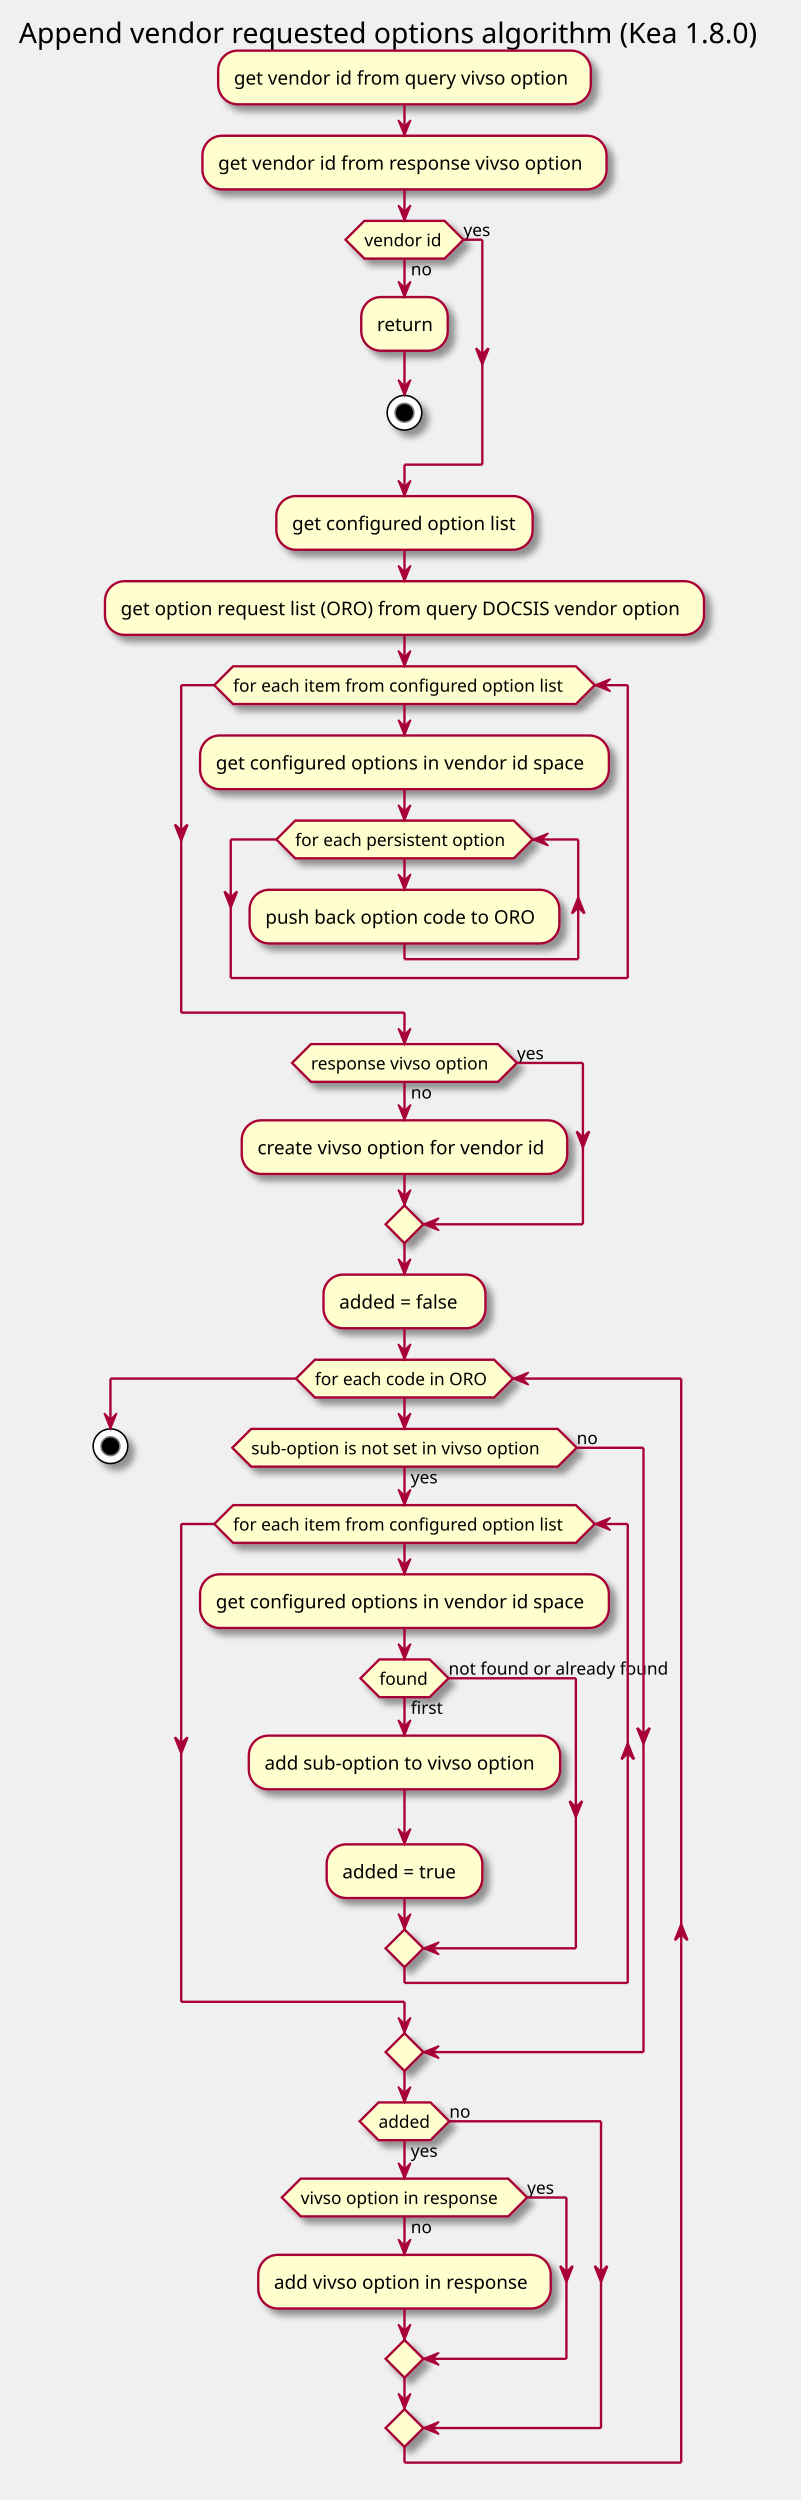
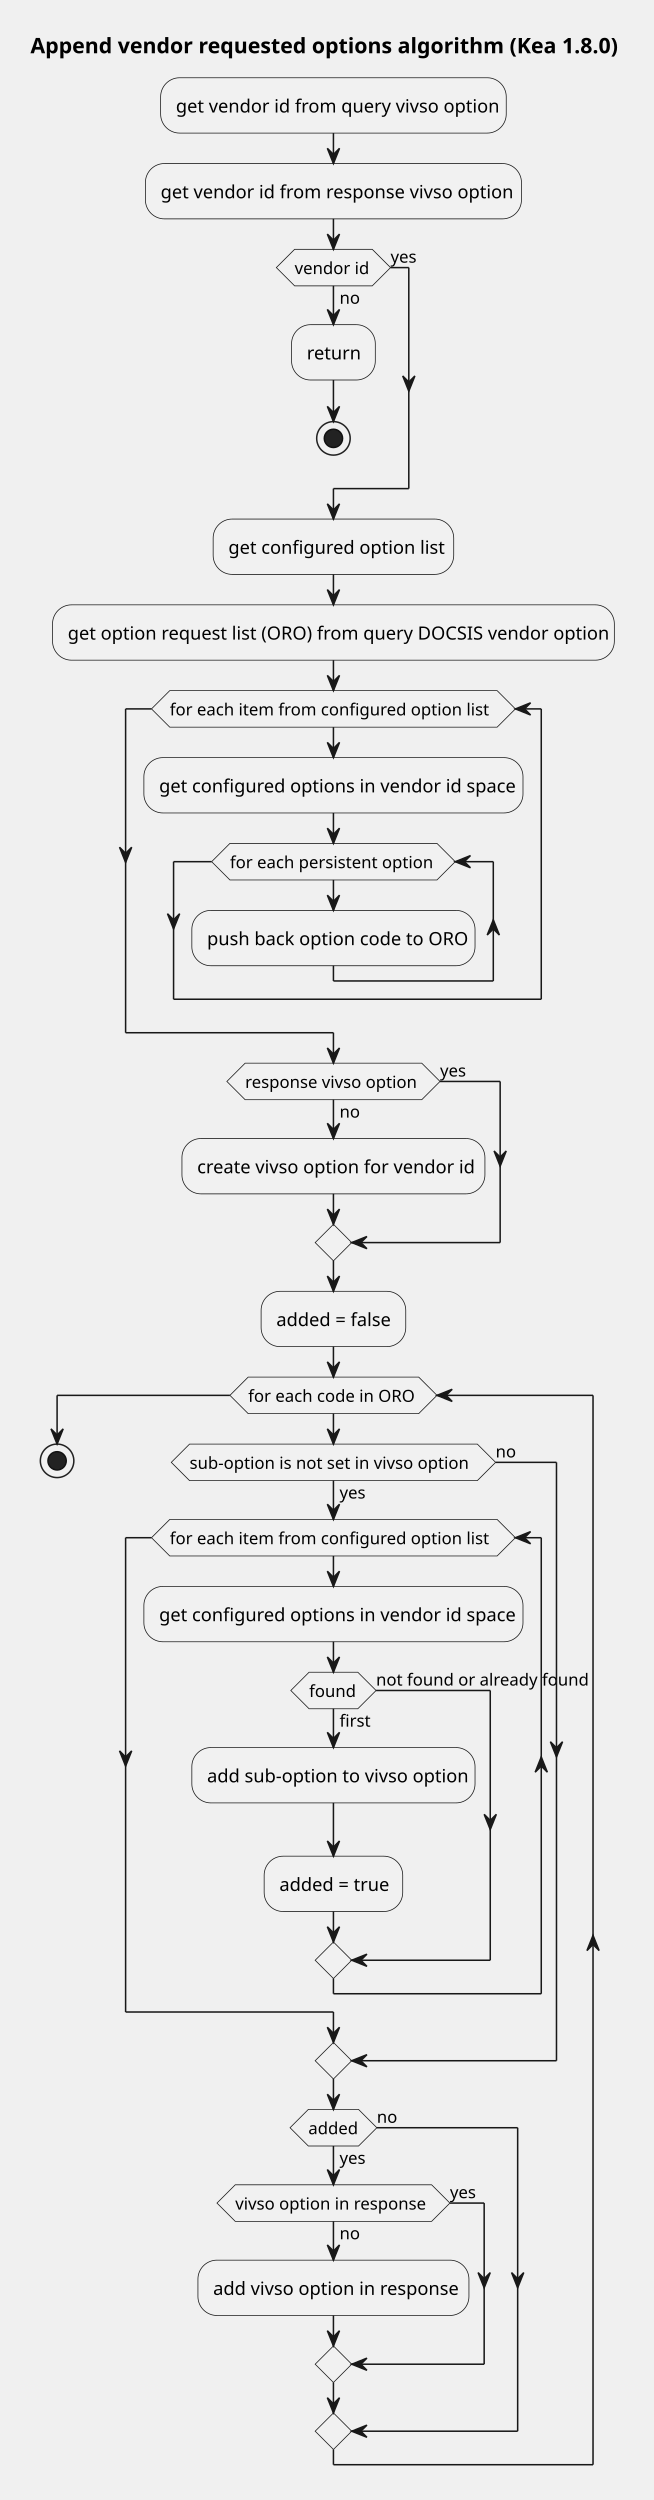
- <svg xmlns="http://www.w3.org/2000/svg" contentScriptType="application/ecmascript" contentStyleType="text/css" height="1590px" preserveAspectRatio="none" style="width:509px;height:1590px;" version="1.1" viewBox="0 0 509 1590" width="509px" zoomAndPan="magnify">
-   <defs>
-     <filter height="300%" id="f1fxs94y917cvd" width="300%" x="-1" y="-1">
-       <feGaussianBlur result="blurOut" stdDeviation="2.0" />
-       <feColorMatrix in="blurOut" result="blurOut2" type="matrix" values="0 0 0 0 0 0 0 0 0 0 0 0 0 0 0 0 0 0 .4 0" />
-       <feOffset dx="4.0" dy="4.0" in="blurOut2" result="blurOut3" />
-       <feBlend in="SourceGraphic" in2="blurOut3" mode="normal" />
-     </filter>
-   </defs>
+ <svg xmlns="http://www.w3.org/2000/svg" contentStyleType="text/css" height="1642px" preserveAspectRatio="none" style="width:429px;height:1642px;background:#FFFFFF;" version="1.1" viewBox="0 0 429 1642" width="429px" zoomAndPan="magnify">
+   <defs />
  <g>
-     <text fill="#000000" font-family="sans-serif" font-size="18" lengthAdjust="spacingAndGlyphs" textLength="485" x="12" y="27.402">Append vendor requested options algorithm (Kea 1.8.0)</text>
-     <rect fill="#FEFECE" filter="url(#f1fxs94y917cvd)" height="34.133" rx="12.5" ry="12.5" style="stroke: #A80036; stroke-width: 1.5;" width="237" x="138.75" y="32.199" />
-     <text fill="#000000" font-family="sans-serif" font-size="12" lengthAdjust="spacingAndGlyphs" textLength="217" x="148.75" y="53.801">get vendor id from query vivso option</text>
-     <rect fill="#FEFECE" filter="url(#f1fxs94y917cvd)" height="34.133" rx="12.5" ry="12.5" style="stroke: #A80036; stroke-width: 1.5;" width="257" x="128.75" y="86.332" />
-     <text fill="#000000" font-family="sans-serif" font-size="12" lengthAdjust="spacingAndGlyphs" textLength="237" x="138.75" y="107.934">get vendor id from response vivso option</text>
-     <rect fill="#FEFECE" filter="url(#f1fxs94y917cvd)" height="34.133" rx="12.5" ry="12.5" style="stroke: #A80036; stroke-width: 1.5;" width="55" x="229.75" y="188.942" />
-     <text fill="#000000" font-family="sans-serif" font-size="12" lengthAdjust="spacingAndGlyphs" textLength="35" x="239.75" y="210.544">return</text>
-     <ellipse cx="257.25" cy="262.509" fill="#FFFFFF" filter="url(#f1fxs94y917cvd)" rx="11" ry="11" style="stroke: #000000; stroke-width: 1.0;" />
-     <ellipse cx="257.25" cy="262.509" fill="#000000" rx="6" ry="6" style="stroke: #7F7F7F; stroke-width: 1.0;" />
-     <polygon fill="#FEFECE" filter="url(#f1fxs94y917cvd)" points="231.75,140.465,282.75,140.465,294.75,152.465,282.75,164.465,231.75,164.465,219.75,152.465,231.75,140.465" style="stroke: #A80036; stroke-width: 1.5;" />
-     <text fill="#000000" font-family="sans-serif" font-size="11" lengthAdjust="spacingAndGlyphs" textLength="14" x="261.25" y="175.1">no</text>
-     <text fill="#000000" font-family="sans-serif" font-size="11" lengthAdjust="spacingAndGlyphs" textLength="51" x="231.75" y="156.622">vendor id</text>
-     <text fill="#000000" font-family="sans-serif" font-size="11" lengthAdjust="spacingAndGlyphs" textLength="18" x="294.75" y="150.144">yes</text>
-     <rect fill="#FEFECE" filter="url(#f1fxs94y917cvd)" height="34.133" rx="12.5" ry="12.5" style="stroke: #A80036; stroke-width: 1.5;" width="163" x="175.75" y="315.509" />
-     <text fill="#000000" font-family="sans-serif" font-size="12" lengthAdjust="spacingAndGlyphs" textLength="143" x="185.75" y="337.11">get configured option list</text>
-     <rect fill="#FEFECE" filter="url(#f1fxs94y917cvd)" height="34.133" rx="12.5" ry="12.5" style="stroke: #A80036; stroke-width: 1.5;" width="381" x="66.75" y="369.642" />
-     <text fill="#000000" font-family="sans-serif" font-size="12" lengthAdjust="spacingAndGlyphs" textLength="361" x="76.75" y="391.243">get option request list (ORO) from query DOCSIS vendor option</text>
-     <rect fill="#FEFECE" filter="url(#f1fxs94y917cvd)" height="34.133" rx="12.5" ry="12.5" style="stroke: #A80036; stroke-width: 1.5;" width="260" x="127.25" y="467.774" />
-     <text fill="#000000" font-family="sans-serif" font-size="12" lengthAdjust="spacingAndGlyphs" textLength="240" x="137.25" y="489.376">get configured options in vendor id space</text>
-     <rect fill="#FEFECE" filter="url(#f1fxs94y917cvd)" height="34.133" rx="12.5" ry="12.5" style="stroke: #A80036; stroke-width: 1.5;" width="197" x="158.75" y="565.907" />
-     <text fill="#000000" font-family="sans-serif" font-size="12" lengthAdjust="spacingAndGlyphs" textLength="177" x="168.75" y="587.509">push back option code to ORO</text>
-     <polygon fill="#FEFECE" filter="url(#f1fxs94y917cvd)" points="187.75,521.907,326.75,521.907,338.75,533.907,326.75,545.907,187.75,545.907,175.75,533.907,187.75,521.907" style="stroke: #A80036; stroke-width: 1.5;" />
-     <text fill="#000000" font-family="sans-serif" font-size="11" lengthAdjust="spacingAndGlyphs" textLength="139" x="187.75" y="538.064">for each persistent option</text>
-     <polygon fill="#FEFECE" filter="url(#f1fxs94y917cvd)" points="148.25,423.774,366.25,423.774,378.25,435.774,366.25,447.774,148.25,447.774,136.25,435.774,148.25,423.774" style="stroke: #A80036; stroke-width: 1.5;" />
-     <text fill="#000000" font-family="sans-serif" font-size="11" lengthAdjust="spacingAndGlyphs" textLength="218" x="148.25" y="439.932">for each item from configured option list</text>
-     <rect fill="#FEFECE" filter="url(#f1fxs94y917cvd)" height="34.133" rx="12.5" ry="12.5" style="stroke: #A80036; stroke-width: 1.5;" width="207" x="153.75" y="712.518" />
-     <text fill="#000000" font-family="sans-serif" font-size="12" lengthAdjust="spacingAndGlyphs" textLength="187" x="163.75" y="734.119">create vivso option for vendor id</text>
-     <polygon fill="#FEFECE" filter="url(#f1fxs94y917cvd)" points="197.75,664.04,316.75,664.04,328.75,676.04,316.75,688.04,197.75,688.04,185.75,676.04,197.75,664.04" style="stroke: #A80036; stroke-width: 1.5;" />
-     <text fill="#000000" font-family="sans-serif" font-size="11" lengthAdjust="spacingAndGlyphs" textLength="14" x="261.25" y="698.675">no</text>
-     <text fill="#000000" font-family="sans-serif" font-size="11" lengthAdjust="spacingAndGlyphs" textLength="119" x="197.75" y="680.197">response vivso option</text>
-     <text fill="#000000" font-family="sans-serif" font-size="11" lengthAdjust="spacingAndGlyphs" textLength="18" x="328.75" y="673.72">yes</text>
-     <polygon fill="#FEFECE" filter="url(#f1fxs94y917cvd)" points="257.25,766.65,269.25,778.65,257.25,790.65,245.25,778.65,257.25,766.65" style="stroke: #A80036; stroke-width: 1.5;" />
-     <rect fill="#FEFECE" filter="url(#f1fxs94y917cvd)" height="34.133" rx="12.5" ry="12.5" style="stroke: #A80036; stroke-width: 1.5;" width="103" x="205.75" y="810.65" />
-     <text fill="#000000" font-family="sans-serif" font-size="12" lengthAdjust="spacingAndGlyphs" textLength="83" x="215.75" y="832.252">added = false</text>
-     <rect fill="#FEFECE" filter="url(#f1fxs94y917cvd)" height="34.133" rx="12.5" ry="12.5" style="stroke: #A80036; stroke-width: 1.5;" width="260" x="127.25" y="1001.261" />
-     <text fill="#000000" font-family="sans-serif" font-size="12" lengthAdjust="spacingAndGlyphs" textLength="240" x="137.25" y="1022.862">get configured options in vendor id space</text>
-     <rect fill="#FEFECE" filter="url(#f1fxs94y917cvd)" height="34.133" rx="12.5" ry="12.5" style="stroke: #A80036; stroke-width: 1.5;" width="198" x="158.25" y="1103.871" />
-     <text fill="#000000" font-family="sans-serif" font-size="12" lengthAdjust="spacingAndGlyphs" textLength="178" x="168.25" y="1125.473">add sub-option to vivso option</text>
-     <rect fill="#FEFECE" filter="url(#f1fxs94y917cvd)" height="34.133" rx="12.5" ry="12.5" style="stroke: #A80036; stroke-width: 1.5;" width="99" x="207.75" y="1173.004" />
-     <text fill="#000000" font-family="sans-serif" font-size="12" lengthAdjust="spacingAndGlyphs" textLength="79" x="217.75" y="1194.605">added = true</text>
-     <polygon fill="#FEFECE" filter="url(#f1fxs94y917cvd)" points="241.25,1055.394,273.25,1055.394,285.25,1067.394,273.25,1079.394,241.25,1079.394,229.25,1067.394,241.25,1055.394" style="stroke: #A80036; stroke-width: 1.5;" />
-     <text fill="#000000" font-family="sans-serif" font-size="11" lengthAdjust="spacingAndGlyphs" textLength="22" x="261.25" y="1090.028">first</text>
-     <text fill="#000000" font-family="sans-serif" font-size="11" lengthAdjust="spacingAndGlyphs" textLength="32" x="241.25" y="1071.551">found</text>
-     <text fill="#000000" font-family="sans-serif" font-size="11" lengthAdjust="spacingAndGlyphs" textLength="145" x="285.25" y="1065.073">not found or already found</text>
-     <polygon fill="#FEFECE" filter="url(#f1fxs94y917cvd)" points="257.25,1227.137,269.25,1239.137,257.25,1251.137,245.25,1239.137,257.25,1227.137" style="stroke: #A80036; stroke-width: 1.5;" />
-     <polygon fill="#FEFECE" filter="url(#f1fxs94y917cvd)" points="148.25,957.261,366.25,957.261,378.25,969.261,366.25,981.261,148.25,981.261,136.25,969.261,148.25,957.261" style="stroke: #A80036; stroke-width: 1.5;" />
-     <text fill="#000000" font-family="sans-serif" font-size="11" lengthAdjust="spacingAndGlyphs" textLength="218" x="148.25" y="973.418">for each item from configured option list</text>
-     <polygon fill="#FEFECE" filter="url(#f1fxs94y917cvd)" points="159.75,908.783,354.75,908.783,366.75,920.783,354.75,932.783,159.75,932.783,147.75,920.783,159.75,908.783" style="stroke: #A80036; stroke-width: 1.5;" />
-     <text fill="#000000" font-family="sans-serif" font-size="11" lengthAdjust="spacingAndGlyphs" textLength="18" x="261.25" y="943.418">yes</text>
-     <text fill="#000000" font-family="sans-serif" font-size="11" lengthAdjust="spacingAndGlyphs" textLength="195" x="159.75" y="924.94">sub-option is not set in vivso option</text>
-     <text fill="#000000" font-family="sans-serif" font-size="11" lengthAdjust="spacingAndGlyphs" textLength="14" x="366.75" y="918.463">no</text>
-     <polygon fill="#FEFECE" filter="url(#f1fxs94y917cvd)" points="257.25,1293.137,269.25,1305.137,257.25,1317.137,245.25,1305.137,257.25,1293.137" style="stroke: #A80036; stroke-width: 1.5;" />
-     <rect fill="#FEFECE" filter="url(#f1fxs94y917cvd)" height="34.133" rx="12.5" ry="12.5" style="stroke: #A80036; stroke-width: 1.5;" width="186" x="164.25" y="1434.092" />
-     <text fill="#000000" font-family="sans-serif" font-size="12" lengthAdjust="spacingAndGlyphs" textLength="166" x="174.25" y="1455.693">add vivso option in response</text>
-     <polygon fill="#FEFECE" filter="url(#f1fxs94y917cvd)" points="191.25,1385.614,323.25,1385.614,335.25,1397.614,323.25,1409.614,191.25,1409.614,179.25,1397.614,191.25,1385.614" style="stroke: #A80036; stroke-width: 1.5;" />
-     <text fill="#000000" font-family="sans-serif" font-size="11" lengthAdjust="spacingAndGlyphs" textLength="14" x="261.25" y="1420.249">no</text>
-     <text fill="#000000" font-family="sans-serif" font-size="11" lengthAdjust="spacingAndGlyphs" textLength="132" x="191.25" y="1401.772">vivso option in response</text>
-     <text fill="#000000" font-family="sans-serif" font-size="11" lengthAdjust="spacingAndGlyphs" textLength="18" x="335.25" y="1395.294">yes</text>
-     <polygon fill="#FEFECE" filter="url(#f1fxs94y917cvd)" points="257.25,1488.225,269.25,1500.225,257.25,1512.225,245.25,1500.225,257.25,1488.225" style="stroke: #A80036; stroke-width: 1.5;" />
-     <polygon fill="#FEFECE" filter="url(#f1fxs94y917cvd)" points="240.75,1337.137,273.75,1337.137,285.75,1349.137,273.75,1361.137,240.75,1361.137,228.75,1349.137,240.75,1337.137" style="stroke: #A80036; stroke-width: 1.5;" />
-     <text fill="#000000" font-family="sans-serif" font-size="11" lengthAdjust="spacingAndGlyphs" textLength="18" x="261.25" y="1371.772">yes</text>
-     <text fill="#000000" font-family="sans-serif" font-size="11" lengthAdjust="spacingAndGlyphs" textLength="33" x="240.75" y="1353.294">added</text>
-     <text fill="#000000" font-family="sans-serif" font-size="11" lengthAdjust="spacingAndGlyphs" textLength="14" x="285.75" y="1346.816">no</text>
-     <polygon fill="#FEFECE" filter="url(#f1fxs94y917cvd)" points="257.25,1532.225,269.25,1544.225,257.25,1556.225,245.25,1544.225,257.25,1532.225" style="stroke: #A80036; stroke-width: 1.5;" />
-     <polygon fill="#FEFECE" filter="url(#f1fxs94y917cvd)" points="200.25,864.783,314.25,864.783,326.25,876.783,314.25,888.783,200.25,888.783,188.25,876.783,200.25,864.783" style="stroke: #A80036; stroke-width: 1.5;" />
-     <text fill="#000000" font-family="sans-serif" font-size="11" lengthAdjust="spacingAndGlyphs" textLength="114" x="200.25" y="880.94">for each code in ORO</text>
-     <ellipse cx="70.25" cy="919.783" fill="#FFFFFF" filter="url(#f1fxs94y917cvd)" rx="11" ry="11" style="stroke: #000000; stroke-width: 1.0;" />
-     <ellipse cx="70.25" cy="919.783" fill="#000000" rx="6" ry="6" style="stroke: #7F7F7F; stroke-width: 1.0;" />
-     <line style="stroke: #A80036; stroke-width: 1.5;" x1="257.25" x2="257.25" y1="66.332" y2="86.332" />
-     <polygon fill="#A80036" points="253.25,76.332,257.25,86.332,261.25,76.332,257.25,80.332" style="stroke: #A80036; stroke-width: 1.0;" />
-     <line style="stroke: #A80036; stroke-width: 1.5;" x1="257.25" x2="257.25" y1="223.075" y2="251.509" />
-     <polygon fill="#A80036" points="253.25,241.509,257.25,251.509,261.25,241.509,257.25,245.509" style="stroke: #A80036; stroke-width: 1.0;" />
-     <line style="stroke: #A80036; stroke-width: 1.5;" x1="257.25" x2="257.25" y1="164.465" y2="188.942" />
-     <polygon fill="#A80036" points="253.25,178.942,257.25,188.942,261.25,178.942,257.25,182.942" style="stroke: #A80036; stroke-width: 1.0;" />
-     <line style="stroke: #A80036; stroke-width: 1.5;" x1="294.75" x2="306.75" y1="152.465" y2="152.465" />
-     <polygon fill="#A80036" points="302.75,221.509,306.75,231.509,310.75,221.509,306.75,225.509" style="stroke: #A80036; stroke-width: 1.5;" />
-     <line style="stroke: #A80036; stroke-width: 1.5;" x1="306.75" x2="306.75" y1="152.465" y2="295.509" />
-     <line style="stroke: #A80036; stroke-width: 1.5;" x1="306.75" x2="257.25" y1="295.509" y2="295.509" />
-     <line style="stroke: #A80036; stroke-width: 1.5;" x1="257.25" x2="257.25" y1="295.509" y2="315.509" />
-     <polygon fill="#A80036" points="253.25,305.509,257.25,315.509,261.25,305.509,257.25,309.509" style="stroke: #A80036; stroke-width: 1.0;" />
-     <line style="stroke: #A80036; stroke-width: 1.5;" x1="257.25" x2="257.25" y1="120.465" y2="140.465" />
-     <polygon fill="#A80036" points="253.25,130.465,257.25,140.465,261.25,130.465,257.25,134.465" style="stroke: #A80036; stroke-width: 1.0;" />
-     <line style="stroke: #A80036; stroke-width: 1.5;" x1="257.25" x2="257.25" y1="349.642" y2="369.642" />
-     <polygon fill="#A80036" points="253.25,359.642,257.25,369.642,261.25,359.642,257.25,363.642" style="stroke: #A80036; stroke-width: 1.0;" />
-     <line style="stroke: #A80036; stroke-width: 1.5;" x1="257.25" x2="257.25" y1="545.907" y2="565.907" />
-     <polygon fill="#A80036" points="253.25,555.907,257.25,565.907,261.25,555.907,257.25,559.907" style="stroke: #A80036; stroke-width: 1.0;" />
-     <line style="stroke: #A80036; stroke-width: 1.5;" x1="257.25" x2="257.25" y1="600.04" y2="610.04" />
-     <line style="stroke: #A80036; stroke-width: 1.5;" x1="257.25" x2="367.75" y1="610.04" y2="610.04" />
-     <polygon fill="#A80036" points="363.75,580.974,367.75,570.974,371.75,580.974,367.75,576.974" style="stroke: #A80036; stroke-width: 1.5;" />
-     <line style="stroke: #A80036; stroke-width: 1.5;" x1="367.75" x2="367.75" y1="533.907" y2="610.04" />
-     <line style="stroke: #A80036; stroke-width: 1.5;" x1="367.75" x2="338.75" y1="533.907" y2="533.907" />
-     <polygon fill="#A80036" points="348.75,529.907,338.75,533.907,348.75,537.907,344.75,533.907" style="stroke: #A80036; stroke-width: 1.0;" />
-     <line style="stroke: #A80036; stroke-width: 1.5;" x1="175.75" x2="146.75" y1="533.907" y2="533.907" />
-     <polygon fill="#A80036" points="142.75,566.974,146.75,576.974,150.75,566.974,146.75,570.974" style="stroke: #A80036; stroke-width: 1.5;" />
-     <line style="stroke: #A80036; stroke-width: 1.5;" x1="146.75" x2="146.75" y1="533.907" y2="622.04" />
-     <line style="stroke: #A80036; stroke-width: 1.5;" x1="146.75" x2="399.25" y1="622.04" y2="622.04" />
-     <line style="stroke: #A80036; stroke-width: 1.5;" x1="399.25" x2="399.25" y1="435.774" y2="622.04" />
-     <line style="stroke: #A80036; stroke-width: 1.5;" x1="399.25" x2="378.25" y1="435.774" y2="435.774" />
-     <polygon fill="#A80036" points="388.25,431.774,378.25,435.774,388.25,439.774,384.25,435.774" style="stroke: #A80036; stroke-width: 1.0;" />
-     <line style="stroke: #A80036; stroke-width: 1.5;" x1="257.25" x2="257.25" y1="501.907" y2="521.907" />
-     <polygon fill="#A80036" points="253.25,511.907,257.25,521.907,261.25,511.907,257.25,515.907" style="stroke: #A80036; stroke-width: 1.0;" />
-     <line style="stroke: #A80036; stroke-width: 1.5;" x1="257.25" x2="257.25" y1="447.774" y2="467.774" />
-     <polygon fill="#A80036" points="253.25,457.774,257.25,467.774,261.25,457.774,257.25,461.774" style="stroke: #A80036; stroke-width: 1.0;" />
-     <line style="stroke: #A80036; stroke-width: 1.5;" x1="136.25" x2="115.25" y1="435.774" y2="435.774" />
-     <polygon fill="#A80036" points="111.25,524.407,115.25,534.407,119.25,524.407,115.25,528.407" style="stroke: #A80036; stroke-width: 1.5;" />
-     <line style="stroke: #A80036; stroke-width: 1.5;" x1="115.25" x2="115.25" y1="435.774" y2="644.04" />
-     <line style="stroke: #A80036; stroke-width: 1.5;" x1="115.25" x2="257.25" y1="644.04" y2="644.04" />
-     <line style="stroke: #A80036; stroke-width: 1.5;" x1="257.25" x2="257.25" y1="644.04" y2="664.04" />
-     <polygon fill="#A80036" points="253.25,654.04,257.25,664.04,261.25,654.04,257.25,658.04" style="stroke: #A80036; stroke-width: 1.0;" />
-     <line style="stroke: #A80036; stroke-width: 1.5;" x1="257.25" x2="257.25" y1="403.774" y2="423.774" />
-     <polygon fill="#A80036" points="253.25,413.774,257.25,423.774,261.25,413.774,257.25,417.774" style="stroke: #A80036; stroke-width: 1.0;" />
-     <line style="stroke: #A80036; stroke-width: 1.5;" x1="257.25" x2="257.25" y1="688.04" y2="712.518" />
-     <polygon fill="#A80036" points="253.25,702.518,257.25,712.518,261.25,702.518,257.25,706.518" style="stroke: #A80036; stroke-width: 1.0;" />
-     <line style="stroke: #A80036; stroke-width: 1.5;" x1="328.75" x2="370.75" y1="676.04" y2="676.04" />
-     <polygon fill="#A80036" points="366.75,719.584,370.75,729.584,374.75,719.584,370.75,723.584" style="stroke: #A80036; stroke-width: 1.5;" />
-     <line style="stroke: #A80036; stroke-width: 1.5;" x1="370.75" x2="370.75" y1="676.04" y2="778.65" />
-     <line style="stroke: #A80036; stroke-width: 1.5;" x1="370.75" x2="269.25" y1="778.65" y2="778.65" />
-     <polygon fill="#A80036" points="279.25,774.65,269.25,778.65,279.25,782.65,275.25,778.65" style="stroke: #A80036; stroke-width: 1.0;" />
-     <line style="stroke: #A80036; stroke-width: 1.5;" x1="257.25" x2="257.25" y1="746.65" y2="766.65" />
-     <polygon fill="#A80036" points="253.25,756.65,257.25,766.65,261.25,756.65,257.25,760.65" style="stroke: #A80036; stroke-width: 1.0;" />
-     <line style="stroke: #A80036; stroke-width: 1.5;" x1="257.25" x2="257.25" y1="790.65" y2="810.65" />
-     <polygon fill="#A80036" points="253.25,800.65,257.25,810.65,261.25,800.65,257.25,804.65" style="stroke: #A80036; stroke-width: 1.0;" />
-     <line style="stroke: #A80036; stroke-width: 1.5;" x1="257.25" x2="257.25" y1="1138.004" y2="1173.004" />
-     <polygon fill="#A80036" points="253.25,1163.004,257.25,1173.004,261.25,1163.004,257.25,1167.004" style="stroke: #A80036; stroke-width: 1.0;" />
-     <line style="stroke: #A80036; stroke-width: 1.5;" x1="257.25" x2="257.25" y1="1079.394" y2="1103.871" />
-     <polygon fill="#A80036" points="253.25,1093.871,257.25,1103.871,261.25,1093.871,257.25,1097.871" style="stroke: #A80036; stroke-width: 1.0;" />
-     <line style="stroke: #A80036; stroke-width: 1.5;" x1="285.25" x2="366.25" y1="1067.394" y2="1067.394" />
-     <polygon fill="#A80036" points="362.25,1145.504,366.25,1155.504,370.25,1145.504,366.25,1149.504" style="stroke: #A80036; stroke-width: 1.5;" />
-     <line style="stroke: #A80036; stroke-width: 1.5;" x1="366.25" x2="366.25" y1="1067.394" y2="1239.137" />
-     <line style="stroke: #A80036; stroke-width: 1.5;" x1="366.25" x2="269.25" y1="1239.137" y2="1239.137" />
-     <polygon fill="#A80036" points="279.25,1235.137,269.25,1239.137,279.25,1243.137,275.25,1239.137" style="stroke: #A80036; stroke-width: 1.0;" />
-     <line style="stroke: #A80036; stroke-width: 1.5;" x1="257.25" x2="257.25" y1="1207.137" y2="1227.137" />
-     <polygon fill="#A80036" points="253.25,1217.137,257.25,1227.137,261.25,1217.137,257.25,1221.137" style="stroke: #A80036; stroke-width: 1.0;" />
-     <line style="stroke: #A80036; stroke-width: 1.5;" x1="257.25" x2="257.25" y1="1035.394" y2="1055.394" />
-     <polygon fill="#A80036" points="253.25,1045.394,257.25,1055.394,261.25,1045.394,257.25,1049.394" style="stroke: #A80036; stroke-width: 1.0;" />
-     <line style="stroke: #A80036; stroke-width: 1.5;" x1="257.25" x2="257.25" y1="981.261" y2="1001.261" />
-     <polygon fill="#A80036" points="253.25,991.261,257.25,1001.261,261.25,991.261,257.25,995.261" style="stroke: #A80036; stroke-width: 1.0;" />
-     <line style="stroke: #A80036; stroke-width: 1.5;" x1="257.25" x2="257.25" y1="1251.137" y2="1261.137" />
-     <line style="stroke: #A80036; stroke-width: 1.5;" x1="257.25" x2="399.25" y1="1261.137" y2="1261.137" />
-     <polygon fill="#A80036" points="395.25,1118.938,399.25,1108.938,403.25,1118.938,399.25,1114.938" style="stroke: #A80036; stroke-width: 1.5;" />
-     <line style="stroke: #A80036; stroke-width: 1.5;" x1="399.25" x2="399.25" y1="969.261" y2="1261.137" />
-     <line style="stroke: #A80036; stroke-width: 1.5;" x1="399.25" x2="378.25" y1="969.261" y2="969.261" />
-     <polygon fill="#A80036" points="388.25,965.261,378.25,969.261,388.25,973.261,384.25,969.261" style="stroke: #A80036; stroke-width: 1.0;" />
-     <line style="stroke: #A80036; stroke-width: 1.5;" x1="136.25" x2="115.25" y1="969.261" y2="969.261" />
-     <polygon fill="#A80036" points="111.25,1104.938,115.25,1114.938,119.25,1104.938,115.25,1108.938" style="stroke: #A80036; stroke-width: 1.5;" />
-     <line style="stroke: #A80036; stroke-width: 1.5;" x1="115.25" x2="115.25" y1="969.261" y2="1273.137" />
-     <line style="stroke: #A80036; stroke-width: 1.5;" x1="115.25" x2="257.25" y1="1273.137" y2="1273.137" />
-     <line style="stroke: #A80036; stroke-width: 1.5;" x1="257.25" x2="257.25" y1="1273.137" y2="1293.137" />
-     <polygon fill="#A80036" points="253.25,1283.137,257.25,1293.137,261.25,1283.137,257.25,1287.137" style="stroke: #A80036; stroke-width: 1.0;" />
-     <line style="stroke: #A80036; stroke-width: 1.5;" x1="257.25" x2="257.25" y1="932.783" y2="957.261" />
-     <polygon fill="#A80036" points="253.25,947.261,257.25,957.261,261.25,947.261,257.25,951.261" style="stroke: #A80036; stroke-width: 1.0;" />
-     <line style="stroke: #A80036; stroke-width: 1.5;" x1="366.75" x2="409.25" y1="920.783" y2="920.783" />
-     <polygon fill="#A80036" points="405.25,1098.938,409.25,1108.938,413.25,1098.938,409.25,1102.938" style="stroke: #A80036; stroke-width: 1.5;" />
-     <line style="stroke: #A80036; stroke-width: 1.5;" x1="409.25" x2="409.25" y1="920.783" y2="1305.137" />
-     <line style="stroke: #A80036; stroke-width: 1.5;" x1="409.25" x2="269.25" y1="1305.137" y2="1305.137" />
-     <polygon fill="#A80036" points="279.25,1301.137,269.25,1305.137,279.25,1309.137,275.25,1305.137" style="stroke: #A80036; stroke-width: 1.0;" />
-     <line style="stroke: #A80036; stroke-width: 1.5;" x1="257.25" x2="257.25" y1="1409.614" y2="1434.092" />
-     <polygon fill="#A80036" points="253.25,1424.092,257.25,1434.092,261.25,1424.092,257.25,1428.092" style="stroke: #A80036; stroke-width: 1.0;" />
-     <line style="stroke: #A80036; stroke-width: 1.5;" x1="335.25" x2="360.25" y1="1397.614" y2="1397.614" />
-     <polygon fill="#A80036" points="356.25,1441.158,360.25,1451.158,364.25,1441.158,360.25,1445.158" style="stroke: #A80036; stroke-width: 1.5;" />
-     <line style="stroke: #A80036; stroke-width: 1.5;" x1="360.25" x2="360.25" y1="1397.614" y2="1500.225" />
-     <line style="stroke: #A80036; stroke-width: 1.5;" x1="360.25" x2="269.25" y1="1500.225" y2="1500.225" />
-     <polygon fill="#A80036" points="279.25,1496.225,269.25,1500.225,279.25,1504.225,275.25,1500.225" style="stroke: #A80036; stroke-width: 1.0;" />
-     <line style="stroke: #A80036; stroke-width: 1.5;" x1="257.25" x2="257.25" y1="1468.225" y2="1488.225" />
-     <polygon fill="#A80036" points="253.25,1478.225,257.25,1488.225,261.25,1478.225,257.25,1482.225" style="stroke: #A80036; stroke-width: 1.0;" />
-     <line style="stroke: #A80036; stroke-width: 1.5;" x1="257.25" x2="257.25" y1="1361.137" y2="1385.614" />
-     <polygon fill="#A80036" points="253.25,1375.614,257.25,1385.614,261.25,1375.614,257.25,1379.614" style="stroke: #A80036; stroke-width: 1.0;" />
-     <line style="stroke: #A80036; stroke-width: 1.5;" x1="285.75" x2="382.25" y1="1349.137" y2="1349.137" />
-     <polygon fill="#A80036" points="378.25,1441.158,382.25,1451.158,386.25,1441.158,382.25,1445.158" style="stroke: #A80036; stroke-width: 1.5;" />
-     <line style="stroke: #A80036; stroke-width: 1.5;" x1="382.25" x2="382.25" y1="1349.137" y2="1544.225" />
-     <line style="stroke: #A80036; stroke-width: 1.5;" x1="382.25" x2="269.25" y1="1544.225" y2="1544.225" />
-     <polygon fill="#A80036" points="279.25,1540.225,269.25,1544.225,279.25,1548.225,275.25,1544.225" style="stroke: #A80036; stroke-width: 1.0;" />
-     <line style="stroke: #A80036; stroke-width: 1.5;" x1="257.25" x2="257.25" y1="1512.225" y2="1532.225" />
-     <polygon fill="#A80036" points="253.25,1522.225,257.25,1532.225,261.25,1522.225,257.25,1526.225" style="stroke: #A80036; stroke-width: 1.0;" />
-     <line style="stroke: #A80036; stroke-width: 1.5;" x1="257.25" x2="257.25" y1="1317.137" y2="1337.137" />
-     <polygon fill="#A80036" points="253.25,1327.137,257.25,1337.137,261.25,1327.137,257.25,1331.137" style="stroke: #A80036; stroke-width: 1.0;" />
-     <line style="stroke: #A80036; stroke-width: 1.5;" x1="257.25" x2="257.25" y1="888.783" y2="908.783" />
-     <polygon fill="#A80036" points="253.25,898.783,257.25,908.783,261.25,898.783,257.25,902.783" style="stroke: #A80036; stroke-width: 1.0;" />
-     <line style="stroke: #A80036; stroke-width: 1.5;" x1="257.25" x2="257.25" y1="1556.225" y2="1566.225" />
-     <line style="stroke: #A80036; stroke-width: 1.5;" x1="257.25" x2="433.25" y1="1566.225" y2="1566.225" />
-     <polygon fill="#A80036" points="429.25,1233.981,433.25,1223.981,437.25,1233.981,433.25,1229.981" style="stroke: #A80036; stroke-width: 1.5;" />
-     <line style="stroke: #A80036; stroke-width: 1.5;" x1="433.25" x2="433.25" y1="876.783" y2="1566.225" />
-     <line style="stroke: #A80036; stroke-width: 1.5;" x1="433.25" x2="326.25" y1="876.783" y2="876.783" />
-     <polygon fill="#A80036" points="336.25,872.783,326.25,876.783,336.25,880.783,332.25,876.783" style="stroke: #A80036; stroke-width: 1.0;" />
-     <line style="stroke: #A80036; stroke-width: 1.5;" x1="188.25" x2="70.25" y1="876.783" y2="876.783" />
-     <line style="stroke: #A80036; stroke-width: 1.5;" x1="70.25" x2="70.25" y1="876.783" y2="908.783" />
-     <polygon fill="#A80036" points="66.25,898.783,70.25,908.783,74.25,898.783,70.25,902.783" style="stroke: #A80036; stroke-width: 1.0;" />
-     <line style="stroke: #A80036; stroke-width: 1.5;" x1="257.25" x2="257.25" y1="844.783" y2="864.783" />
-     <polygon fill="#A80036" points="253.25,854.783,257.25,864.783,261.25,854.783,257.25,858.783" style="stroke: #A80036; stroke-width: 1.0;" />
+     <text fill="#000000" font-family="sans-serif" font-size="14" font-weight="bold" lengthAdjust="spacing" textLength="386" x="20" y="34.966">Append vendor requested options algorithm (Kea 1.8.0)</text>
+     <rect fill="#F1F1F1" height="36.344" rx="12.5" ry="12.5" style="stroke:#181818;stroke-width:0.5;" width="227" x="105.5" y="51.068" />
+     <text fill="#000000" font-family="sans-serif" font-size="12" lengthAdjust="spacing" textLength="207" x="115.5" y="73.896">get vendor id from query vivso option</text>
+     <rect fill="#F1F1F1" height="36.344" rx="12.5" ry="12.5" style="stroke:#181818;stroke-width:0.5;" width="247" x="95.5" y="107.412" />
+     <text fill="#000000" font-family="sans-serif" font-size="12" lengthAdjust="spacing" textLength="227" x="105.5" y="130.24">get vendor id from response vivso option</text>
+     <rect fill="#F1F1F1" height="36.344" rx="12.5" ry="12.5" style="stroke:#181818;stroke-width:0.5;" width="55" x="191.5" y="213.247" />
+     <text fill="#000000" font-family="sans-serif" font-size="12" lengthAdjust="spacing" textLength="35" x="201.5" y="236.075">return</text>
+     <ellipse cx="219" cy="287.919" fill="none" rx="11" ry="11" style="stroke:#222222;stroke-width:1.0;" />
+     <ellipse cx="219" cy="287.919" fill="#222222" rx="6" ry="6" style="stroke:#111111;stroke-width:1.0;" />
+     <polygon fill="#F1F1F1" points="193.5,163.756,244.5,163.756,256.5,175.756,244.5,187.756,193.5,187.756,181.5,175.756,193.5,163.756" style="stroke:#181818;stroke-width:0.5;" />
+     <text fill="#000000" font-family="sans-serif" font-size="11" lengthAdjust="spacing" textLength="14" x="223" y="199.515">no</text>
+     <text fill="#000000" font-family="sans-serif" font-size="11" lengthAdjust="spacing" textLength="51" x="193.5" y="180.024">vendor id</text>
+     <text fill="#000000" font-family="sans-serif" font-size="11" lengthAdjust="spacing" textLength="17" x="256.5" y="172.533">yes</text>
+     <rect fill="#F1F1F1" height="36.344" rx="12.5" ry="12.5" style="stroke:#181818;stroke-width:0.5;" width="158" x="140" y="340.919" />
+     <text fill="#000000" font-family="sans-serif" font-size="12" lengthAdjust="spacing" textLength="138" x="150" y="363.747">get configured option list</text>
+     <rect fill="#F1F1F1" height="36.344" rx="12.5" ry="12.5" style="stroke:#181818;stroke-width:0.5;" width="369" x="34.5" y="397.263" />
+     <text fill="#000000" font-family="sans-serif" font-size="12" lengthAdjust="spacing" textLength="349" x="44.5" y="420.091">get option request list (ORO) from query DOCSIS vendor option</text>
+     <rect fill="#F1F1F1" height="36.344" rx="12.5" ry="12.5" style="stroke:#181818;stroke-width:0.5;" width="249" x="94.5" y="497.607" />
+     <text fill="#000000" font-family="sans-serif" font-size="12" lengthAdjust="spacing" textLength="229" x="104.5" y="520.436">get configured options in vendor id space</text>
+     <rect fill="#F1F1F1" height="36.344" rx="12.5" ry="12.5" style="stroke:#181818;stroke-width:0.5;" width="186" x="126" y="597.952" />
+     <text fill="#000000" font-family="sans-serif" font-size="12" lengthAdjust="spacing" textLength="166" x="136" y="620.78">push back option code to ORO</text>
+     <polygon fill="#F1F1F1" points="151,553.952,287,553.952,299,565.952,287,577.952,151,577.952,139,565.952,151,553.952" style="stroke:#181818;stroke-width:0.5;" />
+     <text fill="#000000" font-family="sans-serif" font-size="11" lengthAdjust="spacing" textLength="136" x="151" y="570.22">for each persistent option</text>
+     <polygon fill="#F1F1F1" points="111.5,453.607,326.5,453.607,338.5,465.607,326.5,477.607,111.5,477.607,99.5,465.607,111.5,453.607" style="stroke:#181818;stroke-width:0.5;" />
+     <text fill="#000000" font-family="sans-serif" font-size="11" lengthAdjust="spacing" textLength="215" x="111.5" y="469.875">for each item from configured option list</text>
+     <rect fill="#F1F1F1" height="36.344" rx="12.5" ry="12.5" style="stroke:#181818;stroke-width:0.5;" width="199" x="119.5" y="747.787" />
+     <text fill="#000000" font-family="sans-serif" font-size="12" lengthAdjust="spacing" textLength="179" x="129.5" y="770.615">create vivso option for vendor id</text>
+     <polygon fill="#F1F1F1" points="161,698.296,277,698.296,289,710.296,277,722.296,161,722.296,149,710.296,161,698.296" style="stroke:#181818;stroke-width:0.5;" />
+     <text fill="#000000" font-family="sans-serif" font-size="11" lengthAdjust="spacing" textLength="14" x="223" y="734.054">no</text>
+     <text fill="#000000" font-family="sans-serif" font-size="11" lengthAdjust="spacing" textLength="116" x="161" y="714.564">response vivso option</text>
+     <text fill="#000000" font-family="sans-serif" font-size="11" lengthAdjust="spacing" textLength="17" x="289" y="707.073">yes</text>
+     <polygon fill="#F1F1F1" points="219,804.131,231,816.131,219,828.131,207,816.131,219,804.131" style="stroke:#181818;stroke-width:0.5;" />
+     <rect fill="#F1F1F1" height="36.344" rx="12.5" ry="12.5" style="stroke:#181818;stroke-width:0.5;" width="95" x="171.5" y="848.131" />
+     <text fill="#000000" font-family="sans-serif" font-size="12" lengthAdjust="spacing" textLength="75" x="181.5" y="870.959">added = false</text>
+     <rect fill="#F1F1F1" height="36.344" rx="12.5" ry="12.5" style="stroke:#181818;stroke-width:0.5;" width="249" x="94.5" y="1041.966" />
+     <text fill="#000000" font-family="sans-serif" font-size="12" lengthAdjust="spacing" textLength="229" x="104.5" y="1064.794">get configured options in vendor id space</text>
+     <rect fill="#F1F1F1" height="36.344" rx="12.5" ry="12.5" style="stroke:#181818;stroke-width:0.5;" width="186" x="126" y="1147.801" />
+     <text fill="#000000" font-family="sans-serif" font-size="12" lengthAdjust="spacing" textLength="166" x="136" y="1170.629">add sub-option to vivso option</text>
+     <rect fill="#F1F1F1" height="36.344" rx="12.5" ry="12.5" style="stroke:#181818;stroke-width:0.5;" width="91" x="173.5" y="1219.145" />
+     <text fill="#000000" font-family="sans-serif" font-size="12" lengthAdjust="spacing" textLength="71" x="183.5" y="1241.973">added = true</text>
+     <polygon fill="#F1F1F1" points="203,1098.31,235,1098.31,247,1110.31,235,1122.31,203,1122.31,191,1110.31,203,1098.31" style="stroke:#181818;stroke-width:0.5;" />
+     <text fill="#000000" font-family="sans-serif" font-size="11" lengthAdjust="spacing" textLength="21" x="223" y="1134.069">first</text>
+     <text fill="#000000" font-family="sans-serif" font-size="11" lengthAdjust="spacing" textLength="32" x="203" y="1114.578">found</text>
+     <text fill="#000000" font-family="sans-serif" font-size="11" lengthAdjust="spacing" textLength="145" x="247" y="1107.087">not found or already found</text>
+     <polygon fill="#F1F1F1" points="219,1275.489,231,1287.489,219,1299.489,207,1287.489,219,1275.489" style="stroke:#181818;stroke-width:0.5;" />
+     <polygon fill="#F1F1F1" points="111.5,997.966,326.5,997.966,338.5,1009.966,326.5,1021.966,111.5,1021.966,99.5,1009.966,111.5,997.966" style="stroke:#181818;stroke-width:0.5;" />
+     <text fill="#000000" font-family="sans-serif" font-size="11" lengthAdjust="spacing" textLength="215" x="111.5" y="1014.234">for each item from configured option list</text>
+     <polygon fill="#F1F1F1" points="124.5,948.475,313.5,948.475,325.5,960.475,313.5,972.475,124.5,972.475,112.5,960.475,124.5,948.475" style="stroke:#181818;stroke-width:0.5;" />
+     <text fill="#000000" font-family="sans-serif" font-size="11" lengthAdjust="spacing" textLength="17" x="223" y="984.234">yes</text>
+     <text fill="#000000" font-family="sans-serif" font-size="11" lengthAdjust="spacing" textLength="189" x="124.5" y="964.743">sub-option is not set in vivso option</text>
+     <text fill="#000000" font-family="sans-serif" font-size="11" lengthAdjust="spacing" textLength="14" x="325.5" y="957.252">no</text>
+     <polygon fill="#F1F1F1" points="219,1341.489,231,1353.489,219,1365.489,207,1353.489,219,1341.489" style="stroke:#181818;stroke-width:0.5;" />
+     <rect fill="#F1F1F1" height="36.344" rx="12.5" ry="12.5" style="stroke:#181818;stroke-width:0.5;" width="178" x="130" y="1484.471" />
+     <text fill="#000000" font-family="sans-serif" font-size="12" lengthAdjust="spacing" textLength="158" x="140" y="1507.299">add vivso option in response</text>
+     <polygon fill="#F1F1F1" points="154.5,1434.98,283.5,1434.98,295.5,1446.98,283.5,1458.98,154.5,1458.98,142.5,1446.98,154.5,1434.98" style="stroke:#181818;stroke-width:0.5;" />
+     <text fill="#000000" font-family="sans-serif" font-size="11" lengthAdjust="spacing" textLength="14" x="223" y="1470.739">no</text>
+     <text fill="#000000" font-family="sans-serif" font-size="11" lengthAdjust="spacing" textLength="129" x="154.5" y="1451.248">vivso option in response</text>
+     <text fill="#000000" font-family="sans-serif" font-size="11" lengthAdjust="spacing" textLength="17" x="295.5" y="1443.757">yes</text>
+     <polygon fill="#F1F1F1" points="219,1540.815,231,1552.815,219,1564.815,207,1552.815,219,1540.815" style="stroke:#181818;stroke-width:0.5;" />
+     <polygon fill="#F1F1F1" points="202.5,1385.489,235.5,1385.489,247.5,1397.489,235.5,1409.489,202.5,1409.489,190.5,1397.489,202.5,1385.489" style="stroke:#181818;stroke-width:0.5;" />
+     <text fill="#000000" font-family="sans-serif" font-size="11" lengthAdjust="spacing" textLength="17" x="223" y="1421.248">yes</text>
+     <text fill="#000000" font-family="sans-serif" font-size="11" lengthAdjust="spacing" textLength="33" x="202.5" y="1401.757">added</text>
+     <text fill="#000000" font-family="sans-serif" font-size="11" lengthAdjust="spacing" textLength="14" x="247.5" y="1394.266">no</text>
+     <polygon fill="#F1F1F1" points="219,1584.815,231,1596.815,219,1608.815,207,1596.815,219,1584.815" style="stroke:#181818;stroke-width:0.5;" />
+     <polygon fill="#F1F1F1" points="163,904.475,275,904.475,287,916.475,275,928.475,163,928.475,151,916.475,163,904.475" style="stroke:#181818;stroke-width:0.5;" />
+     <text fill="#000000" font-family="sans-serif" font-size="11" lengthAdjust="spacing" textLength="112" x="163" y="920.743">for each code in ORO</text>
+     <ellipse cx="37.5" cy="959.475" fill="none" rx="11" ry="11" style="stroke:#222222;stroke-width:1.0;" />
+     <ellipse cx="37.5" cy="959.475" fill="#222222" rx="6" ry="6" style="stroke:#111111;stroke-width:1.0;" />
+     <line style="stroke:#181818;stroke-width:1.0;" x1="219" x2="219" y1="87.412" y2="107.412" />
+     <polygon fill="#181818" points="215,97.412,219,107.412,223,97.412,219,101.412" style="stroke:#181818;stroke-width:1.0;" />
+     <line style="stroke:#181818;stroke-width:1.0;" x1="219" x2="219" y1="249.591" y2="276.919" />
+     <polygon fill="#181818" points="215,266.919,219,276.919,223,266.919,219,270.919" style="stroke:#181818;stroke-width:1.0;" />
+     <line style="stroke:#181818;stroke-width:1.0;" x1="219" x2="219" y1="187.756" y2="213.247" />
+     <polygon fill="#181818" points="215,203.247,219,213.247,223,203.247,219,207.247" style="stroke:#181818;stroke-width:1.0;" />
+     <line style="stroke:#181818;stroke-width:1.0;" x1="256.5" x2="268.5" y1="175.756" y2="175.756" />
+     <polygon fill="#181818" points="264.5,246.919,268.5,256.919,272.5,246.919,268.5,250.919" style="stroke:#181818;stroke-width:1.0;" />
+     <line style="stroke:#181818;stroke-width:1.0;" x1="268.5" x2="268.5" y1="175.756" y2="320.919" />
+     <line style="stroke:#181818;stroke-width:1.0;" x1="268.5" x2="219" y1="320.919" y2="320.919" />
+     <line style="stroke:#181818;stroke-width:1.0;" x1="219" x2="219" y1="320.919" y2="340.919" />
+     <polygon fill="#181818" points="215,330.919,219,340.919,223,330.919,219,334.919" style="stroke:#181818;stroke-width:1.0;" />
+     <line style="stroke:#181818;stroke-width:1.0;" x1="219" x2="219" y1="143.756" y2="163.756" />
+     <polygon fill="#181818" points="215,153.756,219,163.756,223,153.756,219,157.756" style="stroke:#181818;stroke-width:1.0;" />
+     <line style="stroke:#181818;stroke-width:1.0;" x1="219" x2="219" y1="377.263" y2="397.263" />
+     <polygon fill="#181818" points="215,387.263,219,397.263,223,387.263,219,391.263" style="stroke:#181818;stroke-width:1.0;" />
+     <line style="stroke:#181818;stroke-width:1.0;" x1="219" x2="219" y1="577.952" y2="597.952" />
+     <polygon fill="#181818" points="215,587.952,219,597.952,223,587.952,219,591.952" style="stroke:#181818;stroke-width:1.0;" />
+     <line style="stroke:#181818;stroke-width:1.0;" x1="219" x2="219" y1="634.296" y2="644.296" />
+     <line style="stroke:#181818;stroke-width:1.0;" x1="219" x2="324" y1="644.296" y2="644.296" />
+     <polygon fill="#181818" points="320,614.124,324,604.124,328,614.124,324,610.124" style="stroke:#181818;stroke-width:1.0;" />
+     <line style="stroke:#181818;stroke-width:1.0;" x1="324" x2="324" y1="565.952" y2="644.296" />
+     <line style="stroke:#181818;stroke-width:1.0;" x1="324" x2="299" y1="565.952" y2="565.952" />
+     <polygon fill="#181818" points="309,561.952,299,565.952,309,569.952,305,565.952" style="stroke:#181818;stroke-width:1.0;" />
+     <line style="stroke:#181818;stroke-width:1.0;" x1="139" x2="114" y1="565.952" y2="565.952" />
+     <polygon fill="#181818" points="110,600.124,114,610.124,118,600.124,114,604.124" style="stroke:#181818;stroke-width:1.0;" />
+     <line style="stroke:#181818;stroke-width:1.0;" x1="114" x2="114" y1="565.952" y2="656.296" />
+     <line style="stroke:#181818;stroke-width:1.0;" x1="114" x2="355.5" y1="656.296" y2="656.296" />
+     <line style="stroke:#181818;stroke-width:1.0;" x1="355.5" x2="355.5" y1="465.607" y2="656.296" />
+     <line style="stroke:#181818;stroke-width:1.0;" x1="355.5" x2="338.5" y1="465.607" y2="465.607" />
+     <polygon fill="#181818" points="348.5,461.607,338.5,465.607,348.5,469.607,344.5,465.607" style="stroke:#181818;stroke-width:1.0;" />
+     <line style="stroke:#181818;stroke-width:1.0;" x1="219" x2="219" y1="533.952" y2="553.952" />
+     <polygon fill="#181818" points="215,543.952,219,553.952,223,543.952,219,547.952" style="stroke:#181818;stroke-width:1.0;" />
+     <line style="stroke:#181818;stroke-width:1.0;" x1="219" x2="219" y1="477.607" y2="497.607" />
+     <polygon fill="#181818" points="215,487.607,219,497.607,223,487.607,219,491.607" style="stroke:#181818;stroke-width:1.0;" />
+     <line style="stroke:#181818;stroke-width:1.0;" x1="99.5" x2="82.5" y1="465.607" y2="465.607" />
+     <polygon fill="#181818" points="78.5,556.452,82.5,566.452,86.5,556.452,82.5,560.452" style="stroke:#181818;stroke-width:1.0;" />
+     <line style="stroke:#181818;stroke-width:1.0;" x1="82.5" x2="82.5" y1="465.607" y2="678.296" />
+     <line style="stroke:#181818;stroke-width:1.0;" x1="82.5" x2="219" y1="678.296" y2="678.296" />
+     <line style="stroke:#181818;stroke-width:1.0;" x1="219" x2="219" y1="678.296" y2="698.296" />
+     <polygon fill="#181818" points="215,688.296,219,698.296,223,688.296,219,692.296" style="stroke:#181818;stroke-width:1.0;" />
+     <line style="stroke:#181818;stroke-width:1.0;" x1="219" x2="219" y1="433.607" y2="453.607" />
+     <polygon fill="#181818" points="215,443.607,219,453.607,223,443.607,219,447.607" style="stroke:#181818;stroke-width:1.0;" />
+     <line style="stroke:#181818;stroke-width:1.0;" x1="219" x2="219" y1="722.296" y2="747.787" />
+     <polygon fill="#181818" points="215,737.787,219,747.787,223,737.787,219,741.787" style="stroke:#181818;stroke-width:1.0;" />
+     <line style="stroke:#181818;stroke-width:1.0;" x1="289" x2="328.5" y1="710.296" y2="710.296" />
+     <polygon fill="#181818" points="324.5,755.959,328.5,765.959,332.5,755.959,328.5,759.959" style="stroke:#181818;stroke-width:1.0;" />
+     <line style="stroke:#181818;stroke-width:1.0;" x1="328.5" x2="328.5" y1="710.296" y2="816.131" />
+     <line style="stroke:#181818;stroke-width:1.0;" x1="328.5" x2="231" y1="816.131" y2="816.131" />
+     <polygon fill="#181818" points="241,812.131,231,816.131,241,820.131,237,816.131" style="stroke:#181818;stroke-width:1.0;" />
+     <line style="stroke:#181818;stroke-width:1.0;" x1="219" x2="219" y1="784.131" y2="804.131" />
+     <polygon fill="#181818" points="215,794.131,219,804.131,223,794.131,219,798.131" style="stroke:#181818;stroke-width:1.0;" />
+     <line style="stroke:#181818;stroke-width:1.0;" x1="219" x2="219" y1="828.131" y2="848.131" />
+     <polygon fill="#181818" points="215,838.131,219,848.131,223,838.131,219,842.131" style="stroke:#181818;stroke-width:1.0;" />
+     <line style="stroke:#181818;stroke-width:1.0;" x1="219" x2="219" y1="1184.145" y2="1219.145" />
+     <polygon fill="#181818" points="215,1209.145,219,1219.145,223,1209.145,219,1213.145" style="stroke:#181818;stroke-width:1.0;" />
+     <line style="stroke:#181818;stroke-width:1.0;" x1="219" x2="219" y1="1122.31" y2="1147.801" />
+     <polygon fill="#181818" points="215,1137.801,219,1147.801,223,1137.801,219,1141.801" style="stroke:#181818;stroke-width:1.0;" />
+     <line style="stroke:#181818;stroke-width:1.0;" x1="247" x2="322" y1="1110.31" y2="1110.31" />
+     <polygon fill="#181818" points="318,1191.645,322,1201.645,326,1191.645,322,1195.645" style="stroke:#181818;stroke-width:1.0;" />
+     <line style="stroke:#181818;stroke-width:1.0;" x1="322" x2="322" y1="1110.31" y2="1287.489" />
+     <line style="stroke:#181818;stroke-width:1.0;" x1="322" x2="231" y1="1287.489" y2="1287.489" />
+     <polygon fill="#181818" points="241,1283.489,231,1287.489,241,1291.489,237,1287.489" style="stroke:#181818;stroke-width:1.0;" />
+     <line style="stroke:#181818;stroke-width:1.0;" x1="219" x2="219" y1="1255.489" y2="1275.489" />
+     <polygon fill="#181818" points="215,1265.489,219,1275.489,223,1265.489,219,1269.489" style="stroke:#181818;stroke-width:1.0;" />
+     <line style="stroke:#181818;stroke-width:1.0;" x1="219" x2="219" y1="1078.31" y2="1098.31" />
+     <polygon fill="#181818" points="215,1088.31,219,1098.31,223,1088.31,219,1092.31" style="stroke:#181818;stroke-width:1.0;" />
+     <line style="stroke:#181818;stroke-width:1.0;" x1="219" x2="219" y1="1021.966" y2="1041.966" />
+     <polygon fill="#181818" points="215,1031.966,219,1041.966,223,1031.966,219,1035.966" style="stroke:#181818;stroke-width:1.0;" />
+     <line style="stroke:#181818;stroke-width:1.0;" x1="219" x2="219" y1="1299.489" y2="1309.489" />
+     <line style="stroke:#181818;stroke-width:1.0;" x1="219" x2="355.5" y1="1309.489" y2="1309.489" />
+     <polygon fill="#181818" points="351.5,1163.973,355.5,1153.973,359.5,1163.973,355.5,1159.973" style="stroke:#181818;stroke-width:1.0;" />
+     <line style="stroke:#181818;stroke-width:1.0;" x1="355.5" x2="355.5" y1="1009.966" y2="1309.489" />
+     <line style="stroke:#181818;stroke-width:1.0;" x1="355.5" x2="338.5" y1="1009.966" y2="1009.966" />
+     <polygon fill="#181818" points="348.5,1005.966,338.5,1009.966,348.5,1013.966,344.5,1009.966" style="stroke:#181818;stroke-width:1.0;" />
+     <line style="stroke:#181818;stroke-width:1.0;" x1="99.5" x2="82.5" y1="1009.966" y2="1009.966" />
+     <polygon fill="#181818" points="78.5,1149.973,82.5,1159.973,86.5,1149.973,82.5,1153.973" style="stroke:#181818;stroke-width:1.0;" />
+     <line style="stroke:#181818;stroke-width:1.0;" x1="82.5" x2="82.5" y1="1009.966" y2="1321.489" />
+     <line style="stroke:#181818;stroke-width:1.0;" x1="82.5" x2="219" y1="1321.489" y2="1321.489" />
+     <line style="stroke:#181818;stroke-width:1.0;" x1="219" x2="219" y1="1321.489" y2="1341.489" />
+     <polygon fill="#181818" points="215,1331.489,219,1341.489,223,1331.489,219,1335.489" style="stroke:#181818;stroke-width:1.0;" />
+     <line style="stroke:#181818;stroke-width:1.0;" x1="219" x2="219" y1="972.475" y2="997.966" />
+     <polygon fill="#181818" points="215,987.966,219,997.966,223,987.966,219,991.966" style="stroke:#181818;stroke-width:1.0;" />
+     <line style="stroke:#181818;stroke-width:1.0;" x1="325.5" x2="365.5" y1="960.475" y2="960.475" />
+     <polygon fill="#181818" points="361.5,1143.973,365.5,1153.973,369.5,1143.973,365.5,1147.973" style="stroke:#181818;stroke-width:1.0;" />
+     <line style="stroke:#181818;stroke-width:1.0;" x1="365.5" x2="365.5" y1="960.475" y2="1353.489" />
+     <line style="stroke:#181818;stroke-width:1.0;" x1="365.5" x2="231" y1="1353.489" y2="1353.489" />
+     <polygon fill="#181818" points="241,1349.489,231,1353.489,241,1357.489,237,1353.489" style="stroke:#181818;stroke-width:1.0;" />
+     <line style="stroke:#181818;stroke-width:1.0;" x1="219" x2="219" y1="1458.98" y2="1484.471" />
+     <polygon fill="#181818" points="215,1474.471,219,1484.471,223,1474.471,219,1478.471" style="stroke:#181818;stroke-width:1.0;" />
+     <line style="stroke:#181818;stroke-width:1.0;" x1="295.5" x2="318" y1="1446.98" y2="1446.98" />
+     <polygon fill="#181818" points="314,1492.643,318,1502.643,322,1492.643,318,1496.643" style="stroke:#181818;stroke-width:1.0;" />
+     <line style="stroke:#181818;stroke-width:1.0;" x1="318" x2="318" y1="1446.98" y2="1552.815" />
+     <line style="stroke:#181818;stroke-width:1.0;" x1="318" x2="231" y1="1552.815" y2="1552.815" />
+     <polygon fill="#181818" points="241,1548.815,231,1552.815,241,1556.815,237,1552.815" style="stroke:#181818;stroke-width:1.0;" />
+     <line style="stroke:#181818;stroke-width:1.0;" x1="219" x2="219" y1="1520.815" y2="1540.815" />
+     <polygon fill="#181818" points="215,1530.815,219,1540.815,223,1530.815,219,1534.815" style="stroke:#181818;stroke-width:1.0;" />
+     <line style="stroke:#181818;stroke-width:1.0;" x1="219" x2="219" y1="1409.489" y2="1434.98" />
+     <polygon fill="#181818" points="215,1424.98,219,1434.98,223,1424.98,219,1428.98" style="stroke:#181818;stroke-width:1.0;" />
+     <line style="stroke:#181818;stroke-width:1.0;" x1="247.5" x2="340" y1="1397.489" y2="1397.489" />
+     <polygon fill="#181818" points="336,1492.643,340,1502.643,344,1492.643,340,1496.643" style="stroke:#181818;stroke-width:1.0;" />
+     <line style="stroke:#181818;stroke-width:1.0;" x1="340" x2="340" y1="1397.489" y2="1596.815" />
+     <line style="stroke:#181818;stroke-width:1.0;" x1="340" x2="231" y1="1596.815" y2="1596.815" />
+     <polygon fill="#181818" points="241,1592.815,231,1596.815,241,1600.815,237,1596.815" style="stroke:#181818;stroke-width:1.0;" />
+     <line style="stroke:#181818;stroke-width:1.0;" x1="219" x2="219" y1="1564.815" y2="1584.815" />
+     <polygon fill="#181818" points="215,1574.815,219,1584.815,223,1574.815,219,1578.815" style="stroke:#181818;stroke-width:1.0;" />
+     <line style="stroke:#181818;stroke-width:1.0;" x1="219" x2="219" y1="1365.489" y2="1385.489" />
+     <polygon fill="#181818" points="215,1375.489,219,1385.489,223,1375.489,219,1379.489" style="stroke:#181818;stroke-width:1.0;" />
+     <line style="stroke:#181818;stroke-width:1.0;" x1="219" x2="219" y1="928.475" y2="948.475" />
+     <polygon fill="#181818" points="215,938.475,219,948.475,223,938.475,219,942.475" style="stroke:#181818;stroke-width:1.0;" />
+     <line style="stroke:#181818;stroke-width:1.0;" x1="219" x2="219" y1="1608.815" y2="1618.815" />
+     <line style="stroke:#181818;stroke-width:1.0;" x1="219" x2="389.5" y1="1618.815" y2="1618.815" />
+     <polygon fill="#181818" points="385.5,1281.136,389.5,1271.136,393.5,1281.136,389.5,1277.136" style="stroke:#181818;stroke-width:1.0;" />
+     <line style="stroke:#181818;stroke-width:1.0;" x1="389.5" x2="389.5" y1="916.475" y2="1618.815" />
+     <line style="stroke:#181818;stroke-width:1.0;" x1="389.5" x2="287" y1="916.475" y2="916.475" />
+     <polygon fill="#181818" points="297,912.475,287,916.475,297,920.475,293,916.475" style="stroke:#181818;stroke-width:1.0;" />
+     <line style="stroke:#181818;stroke-width:1.0;" x1="151" x2="37.5" y1="916.475" y2="916.475" />
+     <line style="stroke:#181818;stroke-width:1.0;" x1="37.5" x2="37.5" y1="916.475" y2="948.475" />
+     <polygon fill="#181818" points="33.5,938.475,37.5,948.475,41.5,938.475,37.5,942.475" style="stroke:#181818;stroke-width:1.0;" />
+     <line style="stroke:#181818;stroke-width:1.0;" x1="219" x2="219" y1="884.475" y2="904.475" />
+     <polygon fill="#181818" points="215,894.475,219,904.475,223,894.475,219,898.475" style="stroke:#181818;stroke-width:1.0;" />
  </g>
</svg>
